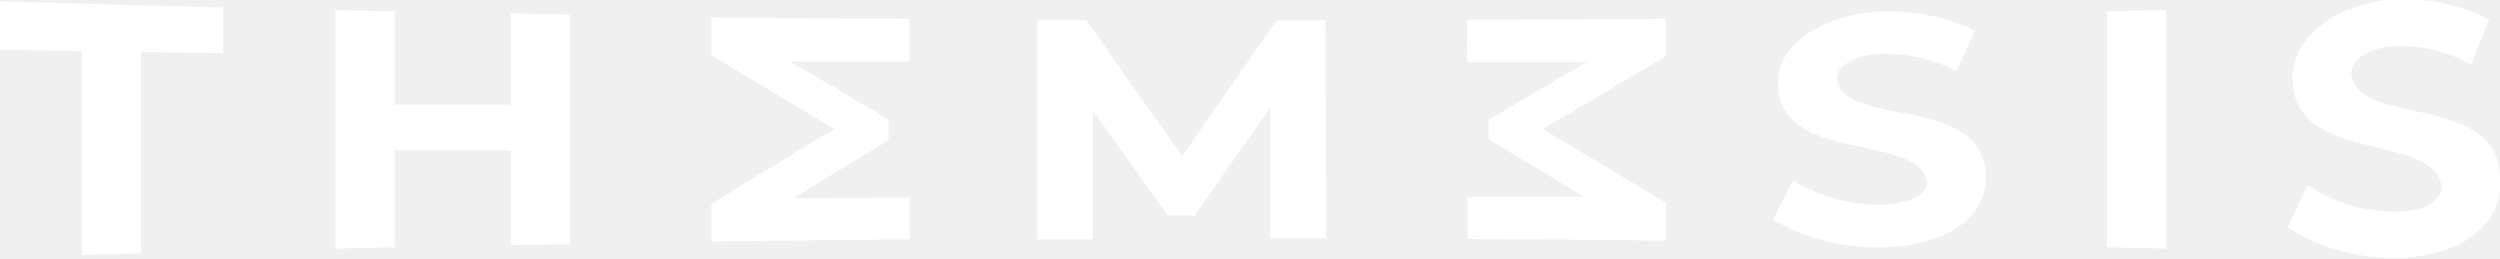
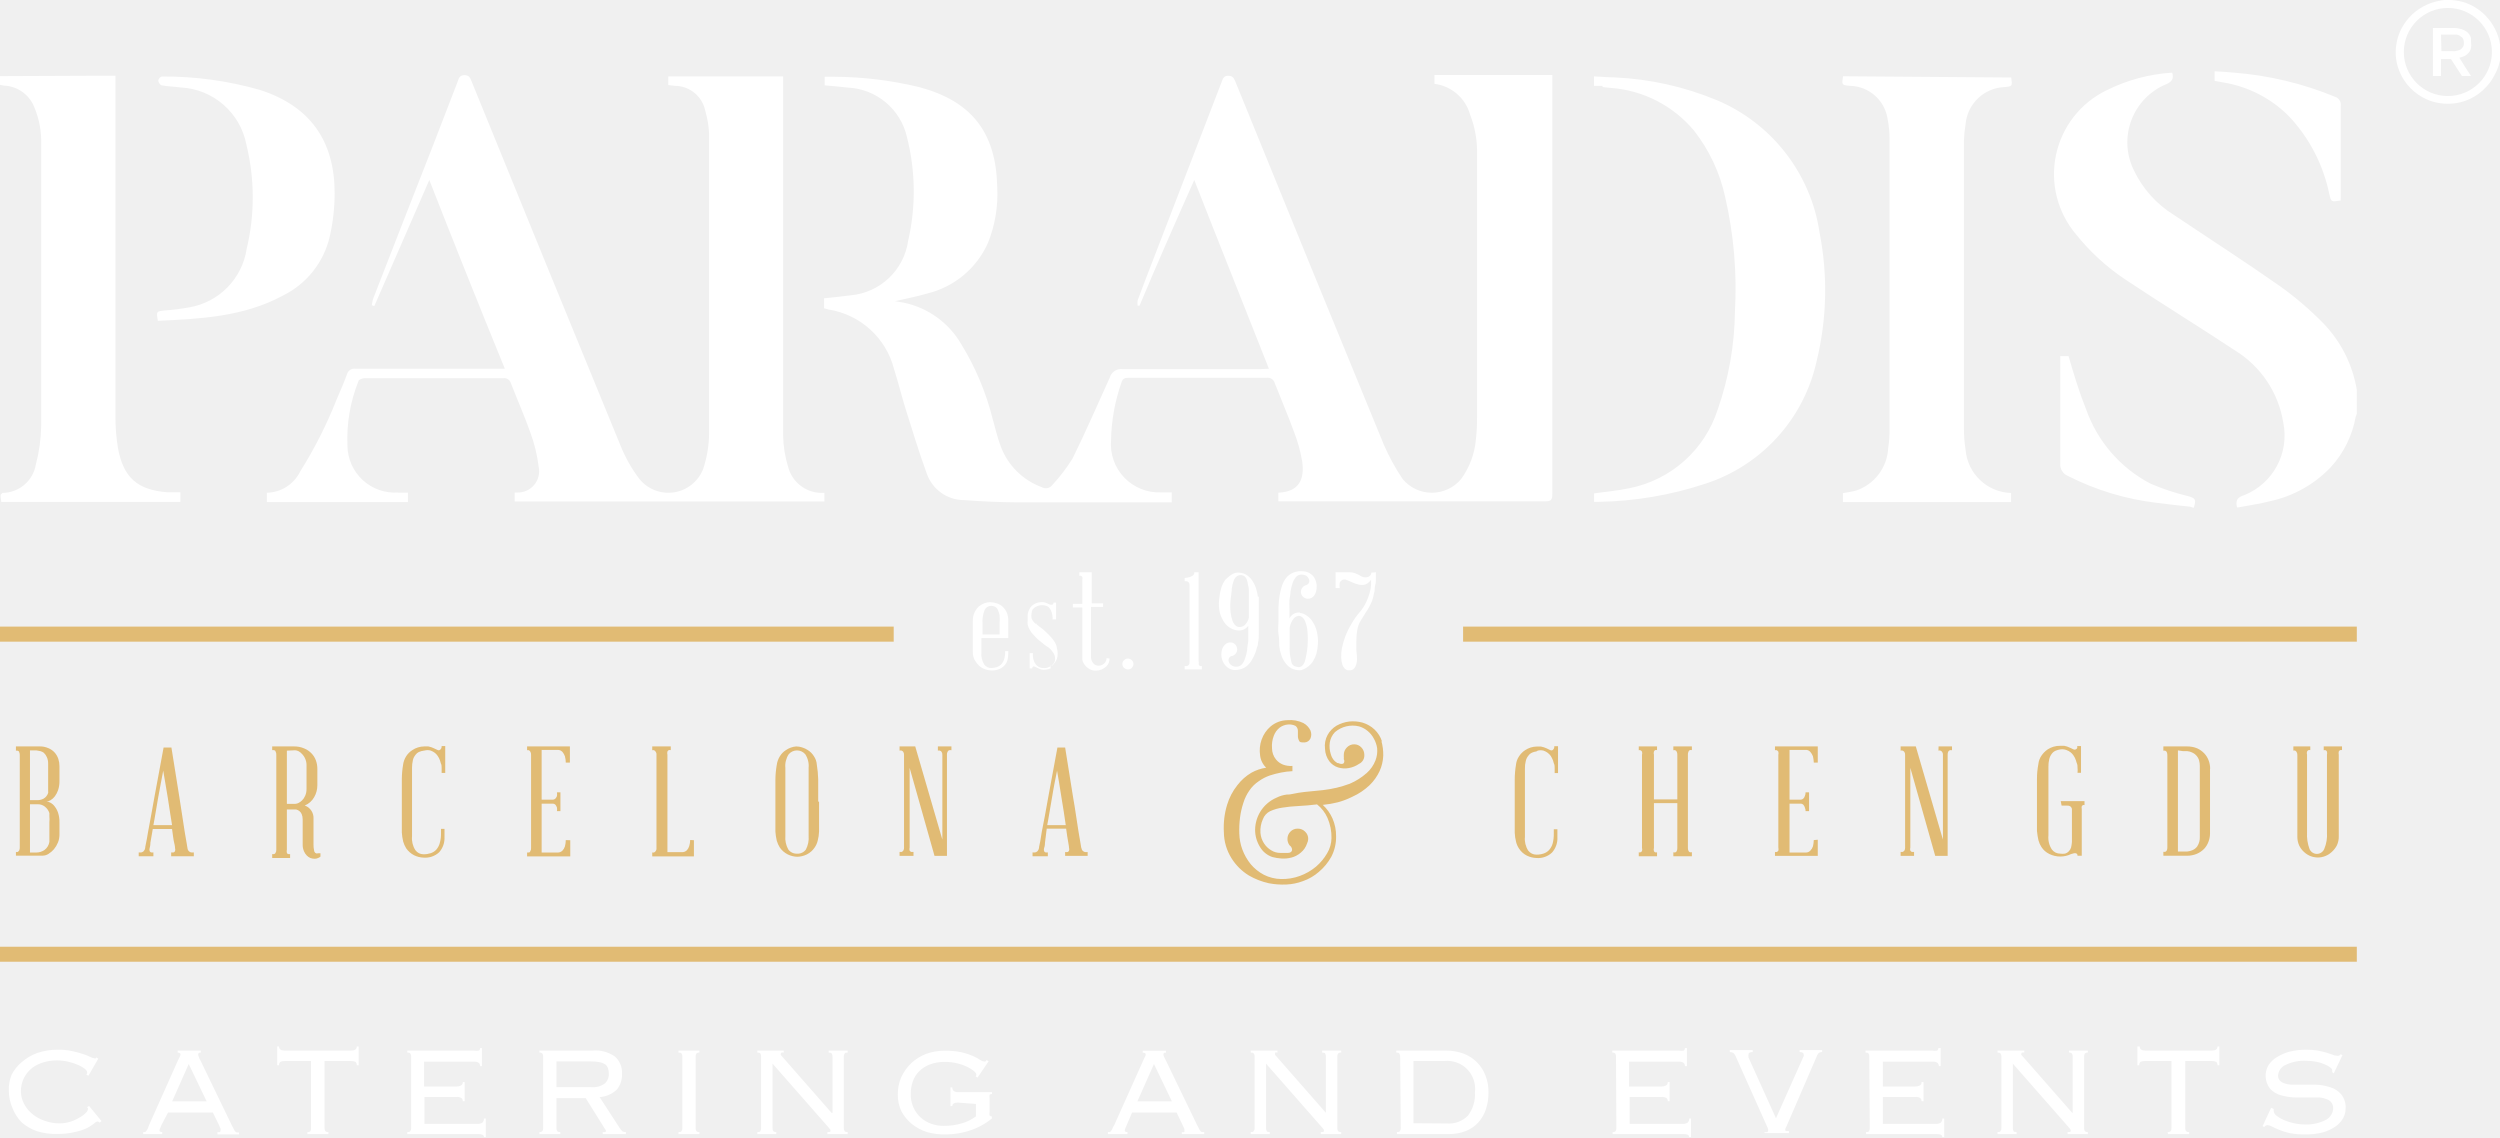
- <svg xmlns="http://www.w3.org/2000/svg" viewBox="0 0 187.98 19.44">
+ <svg xmlns="http://www.w3.org/2000/svg" viewBox="0 0 200.96 91.4">
  <defs>
-     <style>.cls-1{fill:#fff;}</style>
+     <style>.cls-1{fill:#fff;}.cls-2{fill:#e1bb74;}</style>
  </defs>
  <g id="Capa_2" data-name="Capa 2">
    <g id="Capa_1-2" data-name="Capa 1">
-       <path class="cls-1" d="M6.16,3.85,0,3.73V.1Q8.39.36,16.77.57V4l-6.16-.1V19.05l-4.45.12Z" />
-       <path class="cls-1" d="M42.87,1.11V18.35l-4.45.08V11.3l-8.75,0V18.6l-4.45.09V.77l4.45.09v7l8.75,0V1Z" />
-       <path class="cls-1" d="M95.52,17.93l0-9.84L89.82,16.2h-2L82.18,8.3V18L78,18q0-8.23,0-16.48l3.68,0q3.6,5.12,7.21,10.21L96,1.53h3.66l.06,16.4Z" />
-       <path class="cls-1" d="M68.4,4.63l-9,0C62.4,6.37,63.87,7.24,66.82,9v1.54c-2.87,1.73-4.31,2.6-7.18,4.37l8.76-.06V18q-7.46.06-14.91.16V15.32q4.62-2.84,9.26-5.62-4.64-2.76-9.26-5.54V1.31q7.45.08,14.91.12Z" />
-       <path class="cls-1" d="M110.31,1.49q7.45,0,14.91-.07V4.23Q120.6,7,116,9.7q4.64,2.76,9.26,5.55v2.84c-5-.06-9.94-.09-14.91-.12V14.8l8.76,0c-2.87-1.74-4.31-2.6-7.18-4.32V9c3-1.73,4.42-2.59,7.37-4.34h-9Z" />
-       <path class="cls-1" d="M133.31,16.51l1.51-2.93a12.52,12.52,0,0,0,6.35,1.82c2.64,0,3.89-1,3.72-1.81-.78-3.64-11.16-1.21-11.2-7.34,0-3.73,4.89-5.43,8.12-5.38a14.94,14.94,0,0,1,6.68,1.42c-.55,1.23-.83,1.84-1.38,3.06a11.61,11.61,0,0,0-5.33-1.3c-2.64,0-3.84,1.16-3.66,2,.8,3.6,11.23,1,11.19,7.3,0,4-4.74,5.3-8.16,5.25A15.39,15.39,0,0,1,133.31,16.51Z" />
-       <path class="cls-1" d="M158.42.86l4.45-.1V18.69l-4.45-.09Z" />
-       <path class="cls-1" d="M172,17.1l1.51-3.18a11.91,11.91,0,0,0,6.35,2c2.64.05,3.88-1,3.71-2-.73-4-11.17-1.57-11.19-8,0-3.86,4.6-6,8.11-5.95a13.6,13.6,0,0,1,6.68,1.5c-.55,1.36-.82,2-1.37,3.39a10.78,10.78,0,0,0-5.34-1.4c-2.64,0-3.83,1.27-3.65,2.2.76,4,11.27,1.17,11.19,8,0,4.18-4.42,5.82-8.17,5.72A14.59,14.59,0,0,1,172,17.1Z" />
+       <path class="cls-1" d="M179.82,40.79c-.13-.54,0-.82.61-1a5.16,5.16,0,0,0,3.11-5.81,8.37,8.37,0,0,0-3.88-5.81c-2.95-1.95-6-3.82-8.92-5.77a17.53,17.53,0,0,1-3.85-3.55,7.49,7.49,0,0,1,2.44-11.59,13.69,13.69,0,0,1,5.28-1.42c.14.45,0,.72-.46.92a5.06,5.06,0,0,0-2.63,6.91,8.54,8.54,0,0,0,3.23,3.61c2.83,1.9,5.7,3.74,8.49,5.7a26,26,0,0,1,3.51,3,10.06,10.06,0,0,1,2.7,5.36v1.89c0,.09-.07.18-.09.27a8.09,8.09,0,0,1-2,4.05,9.49,9.49,0,0,1-4.89,2.74c-.82.21-1.67.33-2.51.49ZM0,6.82a2.47,2.47,0,0,0,.29.06A2.74,2.74,0,0,1,2.77,8.65a7.1,7.1,0,0,1,.54,2.91c0,7.57,0,15.13,0,22.7a12.85,12.85,0,0,1-.43,3.08A2.73,2.73,0,0,1,.21,39.62s0,0-.11.09,0,.41,0,.64h14.4v-.78c-.38,0-.73,0-1.07,0-2.37-.19-3.5-1.17-3.94-3.51a15.23,15.23,0,0,1-.21-2.61q0-13.32,0-26.63V6.09H7L0,6.12Zm176.34,34c.22-.69.14-.77-.49-.95a18.1,18.1,0,0,1-3-1,10.79,10.79,0,0,1-5.15-5.94c-.56-1.39-1-2.84-1.42-4.3h-.67v.63c0,2.68,0,5.36,0,8a1,1,0,0,0,.62,1,21.26,21.26,0,0,0,7.22,2.17c.87.12,1.73.2,2.6.3Zm-75-11.15c-3.71,0-7.42,0-11.13,0a.94.94,0,0,0-1,.68c-1,2.19-1.94,4.38-3,6.52A14.67,14.67,0,0,1,84.58,39a.65.65,0,0,1-.84.16,5.57,5.57,0,0,1-3.29-3.26c-.28-.73-.45-1.52-.67-2.28a21.27,21.27,0,0,0-2.49-5.92,7,7,0,0,0-4.64-3.37l-.7-.12c.93-.22,1.76-.37,2.56-.61a7.2,7.2,0,0,0,4.91-4.08A10.58,10.58,0,0,0,80.16,15c-.1-4.37-2.07-6.88-6.28-8a29.81,29.81,0,0,0-6.78-.83c-.27,0-.54,0-.81,0v.69c.65.06,1.26.11,1.86.18a5.12,5.12,0,0,1,4.76,4A17.73,17.73,0,0,1,73,19.36a5.13,5.13,0,0,1-4.63,4.38c-.7.1-1.41.16-2.13.24v.8l.36.1a6.47,6.47,0,0,1,5.27,4.8c.32,1,.59,2.1.91,3.14.56,1.77,1.09,3.54,1.73,5.28a3.17,3.17,0,0,0,2.94,2.1c1.4.1,2.81.17,4.21.18,4,0,8,0,11.92,0h.61v-.8h-.88a3.87,3.87,0,0,1-4-4.18,14.81,14.81,0,0,1,.84-4.66c.1-.34.3-.37.59-.37,3.69,0,7.39,0,11.08,0a.58.58,0,0,1,.65.43c.51,1.31,1.07,2.6,1.55,3.92a12,12,0,0,1,.65,2.34c.22,1.48-.26,2.45-1.84,2.54,0,0,0,0-.07,0v.7l.47,0c7,0,14,0,21,0,.45,0,.55-.13.55-.56q0-16.59,0-33.18c0-.18,0-.35,0-.53h-9.47v.71a3.41,3.41,0,0,1,2.86,2.47,8.13,8.13,0,0,1,.56,3.2V33.57a14.22,14.22,0,0,1-.09,1.73,6.31,6.31,0,0,1-1.2,3.22,3.06,3.06,0,0,1-4.68,0,17.34,17.34,0,0,1-1.52-2.77q-6-14.58-11.94-29.2c-.12-.28-.23-.47-.59-.46s-.42.26-.51.5q-2.76,7.17-5.53,14.35c-.41,1.06-.82,2.12-1.22,3.2a1.22,1.22,0,0,0,0,.43h.15C93,21.24,94.46,17.92,96,14.47,98,19.58,100,24.56,102,29.64ZM32,39.59a3.81,3.81,0,0,1-4.07-3.74,12.48,12.48,0,0,1,.88-5.2c0-.13.32-.25.49-.25,3.72,0,7.45,0,11.17,0a.55.55,0,0,1,.59.39c.52,1.34,1.11,2.66,1.58,4a12.22,12.22,0,0,1,.66,2.73,1.71,1.71,0,0,1-1.73,2.07l-.2,0v.72h24.9v-.69l-.07,0-.2,0a2.79,2.79,0,0,1-2.65-2.1,9.15,9.15,0,0,1-.4-2.53c0-9.4,0-18.81,0-28.21V6.14H53.72v.43c0,.08,0,.16,0,.27l.54.06a2.5,2.5,0,0,1,2.43,2A7.8,7.8,0,0,1,57,10.76q0,12,0,24a9.34,9.34,0,0,1-.47,2.92,3,3,0,0,1-5.15.8,11.64,11.64,0,0,1-1.52-2.71q-6-14.6-11.94-29.2c-.11-.27-.18-.54-.6-.53s-.45.31-.55.57q-1,2.58-2,5.18Q32.36,17.92,30,24a2.47,2.47,0,0,0-.11.54l.2.06,4.42-10.13c2,5.11,4,10.1,6.07,15.17h-12a.61.61,0,0,0-.69.45c-.25.7-.56,1.38-.85,2.07a35.15,35.15,0,0,1-2.91,5.74,3.05,3.05,0,0,1-2.68,1.71v.75H32.79v-.76H32M148.15,6.13c-.11.71-.11.71.57.77a3.12,3.12,0,0,1,3,2.59,8.51,8.51,0,0,1,.17,1.82c0,7.7,0,15.4,0,23.09a9.78,9.78,0,0,1-.11,1.63,3.8,3.8,0,0,1-2.57,3.4c-.34.1-.7.14-1.07.21v.72h13.52v-.73A3.79,3.79,0,0,1,158,36.15a10.47,10.47,0,0,1-.13-1.68q0-11.59,0-23.19A9.91,9.91,0,0,1,158,10a3.27,3.27,0,0,1,3.12-3c.65-.06.65-.06.55-.77ZM128.83,7l.69.07a9.62,9.62,0,0,1,6.66,3.44,13.2,13.2,0,0,1,2.49,5.3,32.78,32.78,0,0,1,.79,9.26,24.63,24.63,0,0,1-1.38,7.84A9.37,9.37,0,0,1,131,39.24c-.93.2-1.89.28-2.86.42,0,.11,0,.24,0,.37s0,.19,0,.31l.36,0a28.79,28.79,0,0,0,8.53-1.44,13.38,13.38,0,0,0,9-9.88,24,24,0,0,0,.24-10.29A13.74,13.74,0,0,0,138,8.05a24.3,24.3,0,0,0-8.24-1.83c-.53,0-1.07-.06-1.63-.08V6.9l.68,0M22.72,23.77A7.06,7.06,0,0,0,26.51,19a15.67,15.67,0,0,0,.39-3.48c0-4.22-2-7-6-8.29A28,28,0,0,0,13,6.15a.44.44,0,0,0-.28.32c0,.14.16.37.27.39.5.09,1,.1,1.53.17a5.67,5.67,0,0,1,5.29,4.61A17.82,17.82,0,0,1,19.83,20a5.63,5.63,0,0,1-4.63,4.71,18.6,18.6,0,0,1-2,.25c-.63.07-.64.07-.51.83,3.45-.16,6.87-.33,10-2m165.47-8.12c0-2.4,0-4.79,0-7.19a.66.66,0,0,0-.46-.7,26.78,26.78,0,0,0-8.11-1.94c-.52-.05-1-.08-1.57-.11V6.5l.65.12A9.62,9.62,0,0,1,184,9.35a12.89,12.89,0,0,1,3.24,6.26c.15.63.15.63.91.51Z" />
+       <path class="cls-2" d="M4.78,62.8a2.16,2.16,0,0,1-.11.71,1.8,1.8,0,0,1-.26.5,1.21,1.21,0,0,1-.34.31.68.68,0,0,1-.32.11.62.62,0,0,1,.31.1,1,1,0,0,1,.34.3,1.64,1.64,0,0,1,.27.51,2.37,2.37,0,0,1,.11.75v1a1.68,1.68,0,0,1-.12.63,2.08,2.08,0,0,1-.32.54,1.84,1.84,0,0,1-.43.37.86.86,0,0,1-.46.15H2.28l-1,0v-.3a.19.19,0,0,0,.15,0,.38.38,0,0,0,.11-.11.52.52,0,0,0,.05-.25V60.71a.57.57,0,0,0-.05-.26c0-.05-.07-.09-.11-.1a.2.2,0,0,0-.15,0V60H3.15a1.66,1.66,0,0,1,.74.14,1.38,1.38,0,0,1,.51.36,1.44,1.44,0,0,1,.29.51,1.9,1.9,0,0,1,.09.58ZM2.41,60.32v4H3a1.06,1.06,0,0,0,.5-.12.8.8,0,0,0,.37-.46.27.27,0,0,0,0-.12.93.93,0,0,1,0-.13.13.13,0,0,1,0-.06c0-.09,0-.18,0-.28s0-.21,0-.34V61.38a1.19,1.19,0,0,0-.11-.53,1,1,0,0,0-.24-.34.84.84,0,0,0-.27-.13l-.32-.06Zm0,8.21h.52a1.18,1.18,0,0,0,.64-.2,1,1,0,0,0,.4-.66c0-.08,0-.15,0-.23s0-.16,0-.25V66.08a2.19,2.19,0,0,0,0-.46s0,0,0,0v0l0-.13,0-.13a1.07,1.07,0,0,0-.39-.54.88.88,0,0,0-.5-.17H2.41Zm12.66-.36a.39.39,0,0,0,.11.25.42.42,0,0,0,.17.1.88.88,0,0,0,.23,0v.31H13.76v-.31a.67.67,0,0,0,.2,0,.26.26,0,0,0,.11-.1.43.43,0,0,0,0-.25s0-.16-.07-.43-.1-.64-.17-1.1H12.28l-.19,1.1c0,.27-.06.42-.06.43a.41.41,0,0,0,0,.25.26.26,0,0,0,.11.1.6.6,0,0,0,.19,0v.31H11.15v-.31a.81.81,0,0,0,.22,0,.4.4,0,0,0,.18-.1.45.45,0,0,0,.12-.25s0-.13.06-.36.1-.54.17-.93l.24-1.29.27-1.5.74-4h.63c.24,1.51.45,2.85.64,4,.08.51.16,1,.23,1.49s.14.92.2,1.3.12.7.16.93.06.36.06.37m-2.74-1.85h1.5c-.05-.33-.11-.69-.17-1.08s-.12-.77-.18-1.17-.13-.76-.19-1.13-.12-.71-.17-1c-.06.32-.13.66-.19,1s-.14.74-.21,1.13-.14.78-.2,1.17-.13.75-.19,1.08m13.19,2.26.14,0a.31.31,0,0,1,.1,0v.27a.68.68,0,0,1-.19.11.6.6,0,0,1-.29.06,1,1,0,0,1-.33-.06.89.89,0,0,1-.29-.2,1.12,1.12,0,0,1-.23-.35,1.37,1.37,0,0,1-.1-.54v-2a1.12,1.12,0,0,0-.08-.44.62.62,0,0,0-.19-.25.82.82,0,0,0-.25-.12l-.25,0h-.5v3.23a.51.51,0,0,0,0,.25c0,.06.07.09.11.1a.19.19,0,0,0,.15,0v.32H21.88v-.32a.19.19,0,0,0,.15,0s.08,0,.12-.1a.4.4,0,0,0,.06-.25V60.67a.45.45,0,0,0-.06-.26c0-.06-.07-.1-.12-.11h-.15V60h1.77a2,2,0,0,1,.8.16,1.67,1.67,0,0,1,.59.4,1.56,1.56,0,0,1,.35.56,1.93,1.93,0,0,1,.12.67v1.34a1.89,1.89,0,0,1-.25.94,1.54,1.54,0,0,1-.76.68,1.06,1.06,0,0,1,.7,1.08v2a2.19,2.19,0,0,0,.05.55.25.25,0,0,0,.27.23m-2.46-8.27v4.28h.66a.77.77,0,0,0,.27-.07,1.12,1.12,0,0,0,.29-.21,1.14,1.14,0,0,0,.25-.37,1.31,1.31,0,0,0,.11-.55V61.52a1.28,1.28,0,0,0-.36-.91,1,1,0,0,0-.29-.23.77.77,0,0,0-.27-.07Zm11,0a1.56,1.56,0,0,0-.37.1.73.73,0,0,0-.29.24,1,1,0,0,0-.21.42,2.77,2.77,0,0,0-.07.64V63c0,.48,0,1,0,1.49s0,1,0,1.5v1.25a1.74,1.74,0,0,0,.27,1.1.8.8,0,0,0,.66.33,1.81,1.81,0,0,0,.58-.09,1.07,1.07,0,0,0,.44-.28,1.34,1.34,0,0,0,.28-.53,2.64,2.64,0,0,0,.1-.8v-.34h.28v.63a1.71,1.71,0,0,1-.43,1.25,1.65,1.65,0,0,1-1.24.43,1.82,1.82,0,0,1-.77-.19,1.72,1.72,0,0,1-.64-.56,2.21,2.21,0,0,1-.24-.54,4.33,4.33,0,0,1-.11-.74c0-.29,0-.64,0-1V64.44c0-.72,0-1.31,0-1.78a7.32,7.32,0,0,1,.1-1.18,1.73,1.73,0,0,1,.25-.69,1.63,1.63,0,0,1,.49-.49A1.75,1.75,0,0,1,34.1,60h.12l.11,0,0,0,.1,0a1.82,1.82,0,0,1,.45.15l.3.14a.17.17,0,0,0,.17,0,.33.33,0,0,0,.15-.32h.29v2.16H35.5l0-.41c0-.11,0-.24-.07-.38a1.9,1.9,0,0,0-.14-.4l-.11-.18a1,1,0,0,0-.22-.24,1.28,1.28,0,0,0-.35-.19.94.94,0,0,0-.48,0m11.71,7.21v1.3H42.37v-.32a.17.17,0,0,0,.14,0c.05,0,.08,0,.12-.1a.4.4,0,0,0,.06-.25V60.68a.43.43,0,0,0-.06-.26.25.25,0,0,0-.12-.11.17.17,0,0,0-.14,0V60h3.44v1.3h-.33a2,2,0,0,0-.07-.51,1.13,1.13,0,0,0-.2-.35.5.5,0,0,0-.39-.16H43.54v4h.86a.33.33,0,0,0,.25-.09.67.67,0,0,0,.12-.2.9.9,0,0,0,0-.3h.28V65.2h-.28a.84.84,0,0,0,0-.29.78.78,0,0,0-.12-.22.33.33,0,0,0-.25-.09h-.86v3.93h1.28a.53.53,0,0,0,.39-.15.9.9,0,0,0,.2-.34,2,2,0,0,0,.07-.51Zm9.94,0v1.3H52.43v-.32a.19.19,0,0,0,.15,0,.21.21,0,0,0,.12-.1.34.34,0,0,0,.07-.25V60.68a.37.37,0,0,0-.07-.26.3.3,0,0,0-.12-.11.19.19,0,0,0-.15,0V60h1.49v.3a.25.25,0,0,0-.17,0,.37.37,0,0,0-.1.11.54.54,0,0,0,0,.26v7.83h1.16a.52.52,0,0,0,.4-.15.78.78,0,0,0,.19-.33,1.8,1.8,0,0,0,.08-.5Zm10.06-3.09v1.39c0,.39,0,.74,0,1a3.52,3.52,0,0,1-.11.74,1.65,1.65,0,0,1-.24.54,1.62,1.62,0,0,1-.63.56,1.79,1.79,0,0,1-.77.19,1.82,1.82,0,0,1-.77-.19,1.72,1.72,0,0,1-.64-.56,2.21,2.21,0,0,1-.24-.54,4.33,4.33,0,0,1-.11-.74c0-.29,0-.64,0-1V64.44c0-.72,0-1.31,0-1.78a7.19,7.19,0,0,1,.11-1.18,1.73,1.73,0,0,1,.25-.69,1.5,1.5,0,0,1,.48-.49A1.75,1.75,0,0,1,64,60a1.72,1.72,0,0,1,.48.08,1.85,1.85,0,0,1,.45.21,1.53,1.53,0,0,1,.49.49,1.36,1.36,0,0,1,.24.69,8.49,8.49,0,0,1,.11,1.18c0,.47,0,1.06,0,1.78M65,67.19V65.94c0-.48,0-1,0-1.5s0-1,0-1.49V61.72a1.69,1.69,0,0,0-.27-1.09.87.87,0,0,0-1.33,0,1.69,1.69,0,0,0-.27,1.09v5.47a1.9,1.9,0,0,0,.24,1.1.83.83,0,0,0,.71.33.81.81,0,0,0,.7-.33,2,2,0,0,0,.22-1.1M75.39,60h1.09v.31a.3.3,0,0,0-.19,0,.21.21,0,0,0-.11.1.42.42,0,0,0-.06.25v8.14h-1l-2-7.08v6.41a.49.49,0,0,0,0,.25.35.35,0,0,0,.12.1h.19v.32H72.31v-.32h.18a.48.48,0,0,0,.12-.1.4.4,0,0,0,.06-.25V60.69a.42.42,0,0,0-.06-.25.33.33,0,0,0-.12-.1.28.28,0,0,0-.18,0V60h1.26l2.18,7.49V60.69a.42.42,0,0,0-.06-.25.26.26,0,0,0-.3-.1Zm11.54,8.14a.39.39,0,0,0,.1.25.4.4,0,0,0,.18.1.81.81,0,0,0,.22,0v.31H85.62v-.31a.67.67,0,0,0,.2,0,.26.26,0,0,0,.11-.1.37.37,0,0,0,0-.25s0-.16-.06-.43-.1-.64-.17-1.1H84.14L84,67.74c0,.27-.07.42-.07.43a.39.39,0,0,0,0,.25.21.21,0,0,0,.11.1.59.59,0,0,0,.19,0v.31H83v-.31a.81.81,0,0,0,.22,0,.4.4,0,0,0,.18-.1.53.53,0,0,0,.12-.25s0-.13.06-.36.09-.54.16-.93.15-.81.25-1.29.17-1,.27-1.5l.74-4h.62c.24,1.51.46,2.85.64,4,.09.51.17,1,.24,1.49s.14.92.2,1.3.12.7.16.93.06.36.06.37m-2.74-1.85h1.49c-.05-.33-.1-.69-.16-1.08s-.13-.77-.19-1.17-.12-.76-.18-1.13-.12-.71-.17-1c-.07.32-.13.66-.2,1s-.13.74-.2,1.13-.14.78-.2,1.17-.13.75-.19,1.08m26.86-6.77a4,4,0,0,1,.15,1.2,3.3,3.3,0,0,1-.29,1.22,3.86,3.86,0,0,1-.81,1.14,5,5,0,0,1-1.37.92,6.41,6.41,0,0,1-1.17.45,8.18,8.18,0,0,1-1.22.21,3.29,3.29,0,0,1,.78,1.09,3.45,3.45,0,0,1,.29,1.43,3.39,3.39,0,0,1-.39,1.66,4.28,4.28,0,0,1-1,1.21,3.83,3.83,0,0,1-1.28.74,4.25,4.25,0,0,1-1.32.27A5.9,5.9,0,0,1,102,71a5.56,5.56,0,0,1-1.62-.63A4.29,4.29,0,0,1,99,69a4,4,0,0,1-.62-2.1,6.3,6.3,0,0,1,.26-2.21,4.72,4.72,0,0,1,.83-1.58,3.89,3.89,0,0,1,1.13-1,3.51,3.51,0,0,1,1.18-.4,1.62,1.62,0,0,1-.49-1,2.64,2.64,0,0,1,.12-1.25,2.48,2.48,0,0,1,.73-1.07,2.15,2.15,0,0,1,1.36-.5,2.41,2.41,0,0,1,1.27.23,1.34,1.34,0,0,1,.57.6.83.83,0,0,1,0,.64.54.54,0,0,1-.49.32c-.23,0-.38,0-.43-.15a.75.75,0,0,1-.09-.37c0-.13,0-.28,0-.43a.49.49,0,0,0-.19-.38,1.15,1.15,0,0,0-.64-.11,1.32,1.32,0,0,0-.65.26,1.53,1.53,0,0,0-.46.65,2.27,2.27,0,0,0-.14,1,1.43,1.43,0,0,0,.32.9,1.39,1.39,0,0,0,.56.41,1.82,1.82,0,0,0,.76.11v.42a6.09,6.09,0,0,0-.91.11,7.83,7.83,0,0,0-.89.23,3.42,3.42,0,0,0-.91.47,2.71,2.71,0,0,0-.74.73,3.46,3.46,0,0,0-.49,1,6.16,6.16,0,0,0-.27,1.18,7.86,7.86,0,0,0-.06,1.29,4,4,0,0,0,.25,1.3,4.24,4.24,0,0,0,.67,1.17,3.52,3.52,0,0,0,1.06.85,3.2,3.2,0,0,0,1.38.34,4.1,4.1,0,0,0,1.51-.25,4.31,4.31,0,0,0,1.29-.74,4.18,4.18,0,0,0,.9-1.08,2.44,2.44,0,0,0,.35-1.22,3.87,3.87,0,0,0-.32-1.62,2.86,2.86,0,0,0-.84-1.09c-.51.06-1,.11-1.48.13s-.9.07-1.3.13a3.52,3.52,0,0,0-1,.29,1.17,1.17,0,0,0-.57.63,2.26,2.26,0,0,0-.2,1.11,1.79,1.79,0,0,0,.29.85,1.75,1.75,0,0,0,.59.56,1.35,1.35,0,0,0,.72.2h.62c.2,0,.3-.11.32-.21a.4.4,0,0,0-.08-.28l-.06-.07-.07-.06a.87.87,0,0,1-.16-.5.81.81,0,0,1,.24-.59.77.77,0,0,1,.58-.24.81.81,0,0,1,.6.24.78.78,0,0,1,.25.59.9.9,0,0,1-.09.35,1.57,1.57,0,0,1-.51.75,1.85,1.85,0,0,1-.73.39,2.52,2.52,0,0,1-.82.08,3.69,3.69,0,0,1-.74-.12,1.84,1.84,0,0,1-1-.83,2.61,2.61,0,0,1-.38-1.36,2.87,2.87,0,0,1,.41-1.44,2.83,2.83,0,0,1,1.29-1.13,2.56,2.56,0,0,1,.84-.26l0,0h.08l0,0c.24,0,.52-.09.85-.14s.64-.09.92-.11l1.09-.11A9.06,9.06,0,0,0,108.5,63a5,5,0,0,0,1.36-.86,2.61,2.61,0,0,0,.7-1,2.15,2.15,0,0,0,.14-1,2.21,2.21,0,0,0-.26-.76,2,2,0,0,0-.5-.62,1.93,1.93,0,0,0-.69-.37,2.19,2.19,0,0,0-1.94.46,1.55,1.55,0,0,0-.42.86,2.1,2.1,0,0,0,.08.9,1.24,1.24,0,0,0,.34.59l.09.06.1.08h0l.06,0,.07,0-.06,0,0,0q.33.14.45,0a.31.31,0,0,0,0-.31.15.15,0,0,0,0-.07.13.13,0,0,0,0-.08.88.88,0,0,1,0-.2.82.82,0,0,1,.25-.6.79.79,0,0,1,.58-.25.78.78,0,0,1,.58.25.85.85,0,0,1,.24.6.74.74,0,0,1-.42.72,2.11,2.11,0,0,1-.83.34,1.77,1.77,0,0,1-.86-.05,1.45,1.45,0,0,1-.7-.49,1.78,1.78,0,0,1-.35-1,1.87,1.87,0,0,1,.21-1.13,2,2,0,0,1,.72-.74,2.8,2.8,0,0,1,1-.33,2.92,2.92,0,0,1,1.1.09,2.46,2.46,0,0,1,.94.54,2.28,2.28,0,0,1,.62,1m12.41.77a1.36,1.36,0,0,0-.36.1.73.73,0,0,0-.29.24,1,1,0,0,0-.21.42,2.31,2.31,0,0,0-.07.64c0,.34,0,.75,0,1.23s0,1,0,1.49,0,1,0,1.5,0,.9,0,1.25a1.74,1.74,0,0,0,.26,1.1.82.82,0,0,0,.66.33,1.76,1.76,0,0,0,.58-.09,1.07,1.07,0,0,0,.44-.28,1.35,1.35,0,0,0,.29-.53,3,3,0,0,0,.09-.8v-.34h.29v.63a1.72,1.72,0,0,1-.44,1.25,1.63,1.63,0,0,1-1.24.43,1.86,1.86,0,0,1-.77-.19,1.62,1.62,0,0,1-.63-.56,1.65,1.65,0,0,1-.24-.54,3.52,3.52,0,0,1-.11-.74c0-.29,0-.64,0-1V64.44c0-.72,0-1.31,0-1.78a7.32,7.32,0,0,1,.1-1.18,1.47,1.47,0,0,1,.25-.69,1.63,1.63,0,0,1,.49-.49,1.72,1.72,0,0,1,.93-.29h.12l.12,0,0,0,.1,0a1.91,1.91,0,0,1,.46.15l.29.14a.19.19,0,0,0,.18,0,.34.34,0,0,0,.14-.32h.3v2.16h-.27c0-.13,0-.27,0-.41s0-.24-.07-.38a1.47,1.47,0,0,0-.14-.4l-.1-.18a1.19,1.19,0,0,0-.58-.43.94.94,0,0,0-.48,0M136,68.51v.32h-1.49v-.32a.22.22,0,0,0,.16,0s.07,0,.11-.1a.49.49,0,0,0,.05-.25v-3.6h-1.88v3.6a.41.41,0,0,0,0,.25.18.18,0,0,0,.09.1.22.22,0,0,0,.16,0v.32h-1.47v-.32a.17.17,0,0,0,.14,0,.21.21,0,0,0,.12-.1.41.41,0,0,0,0-.25V60.68a.44.44,0,0,0,0-.26.3.3,0,0,0-.12-.11.17.17,0,0,0-.14,0V60h1.47v.3a.22.22,0,0,0-.16,0,.26.26,0,0,0-.09.11.44.44,0,0,0,0,.26v3.59h1.88V60.68a.54.54,0,0,0-.05-.26.29.29,0,0,0-.11-.11.22.22,0,0,0-.16,0V60H136v.3a.25.25,0,0,0-.17,0,.27.27,0,0,0-.1.11.54.54,0,0,0-.05.26v7.48a.49.49,0,0,0,.05.25.19.19,0,0,0,.1.1.25.25,0,0,0,.17,0m10.12-1v1.3h-3.44v-.32a.19.19,0,0,0,.15,0,.21.21,0,0,0,.12-.1.49.49,0,0,0,0-.25V60.68a.54.54,0,0,0,0-.26.3.3,0,0,0-.12-.11.19.19,0,0,0-.15,0V60h3.44v1.3h-.32a2.51,2.51,0,0,0-.07-.51,1.16,1.16,0,0,0-.21-.35.46.46,0,0,0-.38-.16h-1.29v4h.86a.33.33,0,0,0,.25-.09.41.41,0,0,0,.12-.2.7.7,0,0,0,.06-.3h.28V65.2h-.28a.65.65,0,0,0-.06-.29.48.48,0,0,0-.12-.22.33.33,0,0,0-.25-.09h-.86v3.93h1.29a.49.49,0,0,0,.38-.15.92.92,0,0,0,.21-.34,2.51,2.51,0,0,0,.07-.51Zm9.71-7.5h1.08v.31a.28.28,0,0,0-.18,0,.27.27,0,0,0-.12.1.52.52,0,0,0-.05.25v8.14h-1l-2-7.08v6.41a.41.41,0,0,0,0,.25.35.35,0,0,0,.12.1h.18v.32h-1.08v-.32h.17a.5.5,0,0,0,.13-.1.4.4,0,0,0,.06-.25V60.69a.42.42,0,0,0-.06-.25.35.35,0,0,0-.13-.1.25.25,0,0,0-.17,0V60H154l2.18,7.49V60.69a.36.36,0,0,0-.07-.25.22.22,0,0,0-.12-.1.25.25,0,0,0-.17,0Zm9.82,4.4h1.91v.32a.15.15,0,0,0-.13,0,.26.26,0,0,0-.09.09.59.59,0,0,0,0,.23v3.75H167c0-.22-.17-.26-.51-.14a2,2,0,0,1-1.75,0,1.57,1.57,0,0,1-.64-.56,1.89,1.89,0,0,1-.24-.54,5.63,5.63,0,0,1-.12-.75c0-.29,0-.63,0-1V64.43c0-.73,0-1.33,0-1.81a6.26,6.26,0,0,1,.11-1.19,1.48,1.48,0,0,1,.26-.7,1.9,1.9,0,0,1,.49-.49,1.79,1.79,0,0,1,1-.29h.12l.11,0,0,0h.1a1.68,1.68,0,0,1,.45.15l.3.14a.19.19,0,0,0,.18,0,.27.27,0,0,0,.11-.1.29.29,0,0,0,0-.17h.31v2.15h-.28a1.9,1.9,0,0,0,0-.41c0-.12,0-.25-.07-.39a2.1,2.1,0,0,0-.15-.42,1.08,1.08,0,0,0-.11-.18,1,1,0,0,0-.22-.24,1.06,1.06,0,0,0-.35-.19.94.94,0,0,0-.48-.05,1.56,1.56,0,0,0-.37.1.73.73,0,0,0-.31.24,1.15,1.15,0,0,0-.21.43,2.39,2.39,0,0,0-.07.65v5.51a1.73,1.73,0,0,0,.28,1.12.84.84,0,0,0,.67.33,1.5,1.5,0,0,0,.37,0,.67.67,0,0,0,.32-.19.69.69,0,0,0,.18-.3,2.66,2.66,0,0,0,.07-.45c0-.18,0-.38,0-.62V65.12a.32.32,0,0,0-.13-.3.34.34,0,0,0-.22-.06h-.48Zm12-2.6V67a1.82,1.82,0,0,1-.12.65,1.64,1.64,0,0,1-.35.58,1.87,1.87,0,0,1-.58.4,2.1,2.1,0,0,1-.82.16H173.9v-.32a.43.43,0,0,0,.16,0,.26.26,0,0,0,.11-.1.49.49,0,0,0,.05-.25V60.71a.57.57,0,0,0-.05-.26.21.21,0,0,0-.11-.1.22.22,0,0,0-.16,0V60h1.89a2.1,2.1,0,0,1,.82.15,1.9,1.9,0,0,1,.58.41,1.69,1.69,0,0,1,.35.57,1.88,1.88,0,0,1,.12.66m-2.59-1.47v8.13h.74a1.44,1.44,0,0,0,.43-.11.93.93,0,0,0,.38-.3,1.29,1.29,0,0,0,.21-.78V61.56a1.61,1.61,0,0,0-.06-.44,1,1,0,0,0-.58-.64,1,1,0,0,0-.37-.1l-.34,0ZM185.71,60v.3a.19.19,0,0,0-.15,0,.23.23,0,0,0-.11.11.44.44,0,0,0,0,.26v1.53c0,.43,0,.91,0,1.43v3.28a3.25,3.25,0,0,0,.2,1.34.65.65,0,0,0,.6.39h0a.65.65,0,0,0,.58-.39,2.89,2.89,0,0,0,.22-1.34V60.68a.54.54,0,0,0,0-.26.18.18,0,0,0-.1-.11.22.22,0,0,0-.16,0V60h1.47v.3a.19.19,0,0,0-.15,0,.23.23,0,0,0-.11.11.56.56,0,0,0,0,.26v6.57a1.64,1.64,0,0,1-.15.71,1.79,1.79,0,0,1-.41.53,1.65,1.65,0,0,1-1.12.45,1.8,1.8,0,0,1-.59-.11,1.77,1.77,0,0,1-.53-.34,1.74,1.74,0,0,1-.39-.53,1.71,1.71,0,0,1-.14-.7V63.9c0-.4,0-.8,0-1.19v-2a.43.43,0,0,0-.06-.26.23.23,0,0,0-.11-.11.19.19,0,0,0-.15,0V60ZM71.84,51.58H0V50.37H71.84ZM189.45,77.31H0V76.1H189.45Zm0-25.73H117.61V50.37h71.84Z" />
+       <path class="cls-1" d="M79.62,48.41a1.61,1.61,0,0,1,.51.09,1.31,1.31,0,0,1,.47.27,1.52,1.52,0,0,1,.33.47,1.67,1.67,0,0,1,.12.67v1.38H78.89v1.13a1.57,1.57,0,0,0,.23,1,.7.7,0,0,0,.58.28,1.85,1.85,0,0,0,.41-.07.87.87,0,0,0,.35-.2,1.15,1.15,0,0,0,.25-.41,2.11,2.11,0,0,0,.09-.68h.25v.15A2.6,2.6,0,0,1,81,53a1.05,1.05,0,0,1-.23.46,1.1,1.1,0,0,1-.42.31,1.62,1.62,0,0,1-.62.13,1.71,1.71,0,0,1-.54-.1,1.44,1.44,0,0,1-.49-.29,1.89,1.89,0,0,1-.36-.47,1.3,1.3,0,0,1-.14-.6v-.26c0-.12,0-.26,0-.42v-.51c0-.19,0-.37,0-.54v-.8a1.45,1.45,0,0,1,.14-.68,1.52,1.52,0,0,1,.33-.47,1.64,1.64,0,0,1,.46-.27,1.54,1.54,0,0,1,.52-.09m.7,2.6v-.86a4.35,4.35,0,0,0,0-.69,1.82,1.82,0,0,0-.15-.45.49.49,0,0,0-.22-.23.69.69,0,0,0-.29-.07.58.58,0,0,0-.53.31,2.43,2.43,0,0,0-.18,1.13V51Z" />
+       <path class="cls-1" d="M84.46,53.74s0,0,0,0a0,0,0,0,0,0,0h0l0,0-.05,0a1.25,1.25,0,0,1-.53.1.81.81,0,0,1-.34-.08l-.29-.14a.42.42,0,0,0-.2-.05s-.08.06-.08.16h-.2V52.5h.26a1.4,1.4,0,0,0,.07.6,1,1,0,0,0,.26.41.77.77,0,0,0,.57.19.8.8,0,0,0,.41-.09.82.82,0,0,0,.39-.33.66.66,0,0,0,.08-.41.81.81,0,0,0-.16-.42,1.7,1.7,0,0,0-.33-.38L84,51.86l-.28-.23a3.72,3.72,0,0,1-.6-.55,1.93,1.93,0,0,1-.35-.46,1.45,1.45,0,0,1-.16-.4,1.7,1.7,0,0,1,0-.41,1.94,1.94,0,0,1,0-.24,1.06,1.06,0,0,1,0-.19,1.37,1.37,0,0,1,.11-.36,1,1,0,0,1,.21-.31,1.15,1.15,0,0,1,.35-.22,1.28,1.28,0,0,1,.5-.09.78.78,0,0,1,.33.07l.29.13a.39.39,0,0,0,.21,0s.08-.06.08-.16h.2v1.35h-.28a1.56,1.56,0,0,0-.08-.59,1,1,0,0,0-.26-.42,1,1,0,0,0-1,0A.65.65,0,0,0,83,49a.89.89,0,0,0-.08.32,1,1,0,0,0,0,.38.93.93,0,0,0,.26.38l.06.06.09,0s0,0,0,.05,0,0,0,0l.25.2.25.19c.21.18.37.34.51.48a3.82,3.82,0,0,1,.34.4,1.57,1.57,0,0,1,.2.34,1,1,0,0,1,.08.32,1.45,1.45,0,0,1,0,.84,1.49,1.49,0,0,1-.38.54h0s0,0,0,0l0,0-.07,0a.09.09,0,0,1-.07,0h0a0,0,0,0,0,0,0h0" />
+       <path class="cls-1" d="M89.19,52.93a.84.84,0,0,1-.24.62,1.42,1.42,0,0,1-.38.26,1.24,1.24,0,0,1-.47.1,1,1,0,0,1-.65-.21,1.24,1.24,0,0,1-.42-.54A1.21,1.21,0,0,1,87,53a1.48,1.48,0,0,1,0-.22s0,0,0-.1v-.17c0-.06,0-.12,0-.18v-3.5h-.76v-.29H87V46.61a.44.44,0,0,0,0-.23.26.26,0,0,0-.1-.09.17.17,0,0,0-.14,0V46h1v2.5h.91v.29H87.7v.61c0,.22,0,.47,0,.76v2.38a2.21,2.21,0,0,0,0,.32.81.81,0,0,0,.24.52.57.57,0,0,0,.38.13.63.63,0,0,0,.43-.17.58.58,0,0,0,.2-.43Z" />
+       <path class="cls-1" d="M90.7,52.94a.45.45,0,0,1,.31.16.42.42,0,0,1,.1.32.51.51,0,0,1-.17.3.42.42,0,0,1-.33.09.5.5,0,0,1-.29-.16.41.41,0,0,1-.1-.32.42.42,0,0,1,.17-.29.4.4,0,0,1,.31-.1" />
+       <path class="cls-1" d="M96.37,53.22a.47.47,0,0,0,0,.23.22.22,0,0,0,.09.08.19.19,0,0,0,.15,0v.28H95.23v-.28a.34.34,0,0,0,.2,0,.31.31,0,0,0,.13-.08.37.37,0,0,0,.06-.23V47.05a.33.33,0,0,0-.06-.23.51.51,0,0,0-.13-.09.34.34,0,0,0-.2,0v-.27a1.59,1.59,0,0,0,.39-.07,1.13,1.13,0,0,0,.27-.13A.27.27,0,0,0,96,46h.35v7.18Z" />
+       <path class="cls-1" d="M101.19,47.92c0,.25,0,.53,0,.85s0,.66,0,1,0,.7,0,1,0,.66-.07.93c0,.08,0,.19-.08.34a2.6,2.6,0,0,1-.14.46,3.23,3.23,0,0,1-.24.5,1.75,1.75,0,0,1-.35.46,1.34,1.34,0,0,1-.48.3,1.66,1.66,0,0,1-.61.1,1,1,0,0,1-.56-.22,1.24,1.24,0,0,1-.34-.42,1.34,1.34,0,0,1-.14-.52,1.4,1.4,0,0,1,.06-.51.88.88,0,0,1,.25-.39.59.59,0,0,1,.41-.16.53.53,0,0,1,.39.16.61.61,0,0,1,.16.4.5.5,0,0,1-.12.34.54.54,0,0,1-.28.19H99a.37.37,0,0,0-.22.2.39.39,0,0,0,0,.28.5.5,0,0,0,.2.26.65.65,0,0,0,.41.12.58.58,0,0,0,.44-.19,1.31,1.31,0,0,0,.26-.5,2.94,2.94,0,0,0,.16-.65c0-.24.07-.48.09-.71,0-.07,0-.15,0-.25s0-.22,0-.34,0-.24,0-.36V50.3a.91.91,0,0,1-.82.38,1.38,1.38,0,0,1-.57-.17,1.51,1.51,0,0,1-.52-.46,2.57,2.57,0,0,1-.37-.78A3.07,3.07,0,0,1,98,48.19a4.68,4.68,0,0,1,.17-.93,2.19,2.19,0,0,1,.32-.65l0,0h0s0,0,0,0v0c.11-.11.23-.21.35-.31a1.66,1.66,0,0,1,.3-.19.76.76,0,0,1,.33-.08,1.27,1.27,0,0,1,.68.15,1.54,1.54,0,0,1,.49.46,2.4,2.4,0,0,1,.32.64,3.38,3.38,0,0,1,.16.73M99.58,50.4a.62.62,0,0,0,.46-.14,1.2,1.2,0,0,0,.35-.61c0-.21,0-.42,0-.64s0-.41,0-.6,0-.36,0-.51,0-.27,0-.36,0-.35-.07-.51a2.2,2.2,0,0,0-.09-.42.68.68,0,0,0-.18-.28.55.55,0,0,0-.34-.1.49.49,0,0,0-.31.11.75.75,0,0,0-.23.34,2.85,2.85,0,0,0-.15.61c0,.26-.07.57-.1.93a4.56,4.56,0,0,0,0,1,2.78,2.78,0,0,0,.15.67.93.93,0,0,0,.26.4.52.52,0,0,0,.33.12" />
+       <path class="cls-1" d="M104.49,49.27a1.09,1.09,0,0,1,.53.2,1.56,1.56,0,0,1,.49.5,2.39,2.39,0,0,1,.34.79,3.39,3.39,0,0,1,.09,1,4.13,4.13,0,0,1-.12.78,2.21,2.21,0,0,1-.26.58.94.94,0,0,1-.12.18,1.73,1.73,0,0,1-.52.43,1,1,0,0,1-.21.1.59.59,0,0,1-.22.05,1.53,1.53,0,0,1-.69-.16,1.5,1.5,0,0,1-.49-.45,2.08,2.08,0,0,1-.32-.63,3.08,3.08,0,0,1-.16-.73c0-.26,0-.56-.06-.92s0-.72,0-1.09,0-.76,0-1.12a9.17,9.17,0,0,1,.09-.93,6.49,6.49,0,0,1,.19-.76,2,2,0,0,1,.34-.64,1.41,1.41,0,0,1,.56-.42,1.65,1.65,0,0,1,.86-.1,1.06,1.06,0,0,1,.56.21,1,1,0,0,1,.34.41,1.38,1.38,0,0,1,.13.53,1.43,1.43,0,0,1-.06.51.86.86,0,0,1-.24.39.61.61,0,0,1-.41.15.57.57,0,0,1-.39-.16.54.54,0,0,1-.17-.39.52.52,0,0,1,.12-.34.5.5,0,0,1,.29-.2h0a.37.37,0,0,0,.24-.2.34.34,0,0,0,0-.28.56.56,0,0,0-.19-.26.72.72,0,0,0-.42-.11.54.54,0,0,0-.43.19,1.49,1.49,0,0,0-.28.5,4,4,0,0,0-.16.66c0,.24-.07.47-.09.7s0,.39,0,.64,0,.53,0,.83a.85.85,0,0,1,.85-.47m0,.26a.61.61,0,0,0-.49.2,1.5,1.5,0,0,0-.34.77c0,.18,0,.36,0,.54s0,.35,0,.51,0,.31,0,.45a1.82,1.82,0,0,0,0,.31c0,.39.09.7.13.9a.46.46,0,0,0,.28.38l.28.07c.23,0,.4-.13.52-.43a6.75,6.75,0,0,0,.22-2.43,2.54,2.54,0,0,0-.14-.69,1,1,0,0,0-.24-.43.53.53,0,0,0-.31-.15" />
+       <path class="cls-1" d="M110.6,46c0,.15,0,.32,0,.51s0,.34-.06.54,0,.41-.09.62a3.89,3.89,0,0,1-.15.61,4.37,4.37,0,0,1-.23.49,4.64,4.64,0,0,1-.3.49c-.12.18-.24.38-.38.61a2.08,2.08,0,0,0-.29.79,5,5,0,0,0-.07.85c0,.28,0,.54,0,.79a5.36,5.36,0,0,1,.05.59,1.36,1.36,0,0,1-.14.71.46.46,0,0,1-.39.28l-.23,0a.71.71,0,0,1-.23-.14.85.85,0,0,1-.18-.3,2.26,2.26,0,0,1-.1-.55,3.73,3.73,0,0,1,.06-.79,6.46,6.46,0,0,1,.27-.94,6.22,6.22,0,0,1,.49-1,5.54,5.54,0,0,1,.71-1,3.72,3.72,0,0,0,.49-.78,4.4,4.4,0,0,0,.27-.73,2.55,2.55,0,0,0,.11-.61c0-.18,0-.33,0-.44a1,1,0,0,1-.47.39,1.15,1.15,0,0,1-.52,0,2.55,2.55,0,0,1-.53-.18,3.36,3.36,0,0,0-.43-.18.39.39,0,0,0-.38,0,.45.45,0,0,0-.19.22,1.61,1.61,0,0,0,0,.42h-.33V46h1.1a1.33,1.33,0,0,1,.42.06l.31.13.26.15a.66.66,0,0,0,.3.07.53.53,0,0,0,.28-.06.5.5,0,0,0,.15-.13.7.7,0,0,0,.06-.19Z" />
+       <path class="cls-1" d="M8,90.24a.23.23,0,0,0-.19-.09.57.57,0,0,0-.26.17,3.42,3.42,0,0,1-.56.36A4.3,4.3,0,0,1,6,91a5.41,5.41,0,0,1-1.37.15A5,5,0,0,1,3,90.94a3.71,3.71,0,0,1-1.27-.73A3.46,3.46,0,0,1,1,89.07a3.51,3.51,0,0,1-.29-1.43A3,3,0,0,1,.93,86.4a3.27,3.27,0,0,1,.79-1A4,4,0,0,1,3,84.64a5,5,0,0,1,1.65-.26,5,5,0,0,1,1.14.11,8,8,0,0,1,.86.23,4.31,4.31,0,0,1,.61.24,1,1,0,0,0,.32.11.18.18,0,0,0,.13,0L7.74,85l.16.1-.79,1.37-.17-.08A.24.24,0,0,0,7,86.17c0-.06-.06-.15-.19-.26a2.39,2.39,0,0,0-.52-.3,4.19,4.19,0,0,0-.78-.26,4.06,4.06,0,0,0-1-.11,3.72,3.72,0,0,0-1,.15,2.92,2.92,0,0,0-.92.45,2.49,2.49,0,0,0-.65.78,2.4,2.4,0,0,0-.26,1.14,2.11,2.11,0,0,0,.27,1,2.58,2.58,0,0,0,.69.82,3.14,3.14,0,0,0,1,.53,3.41,3.41,0,0,0,1.14.19,2.82,2.82,0,0,0,.87-.13,3.28,3.28,0,0,0,.73-.33,2,2,0,0,0,.51-.38.52.52,0,0,0,.19-.33A.26.26,0,0,0,7,89l.16-.1,1,1.22Z" />
+       <path class="cls-1" d="M13,90.39l-.11.26a.63.63,0,0,0-.07.21c0,.1.08.14.22.14v.16H11.51V91h.14a.15.15,0,0,0,.1-.08.7.7,0,0,0,.12-.18L12,90.4l2.3-5.15c.07-.14.12-.25.16-.32a.51.51,0,0,0,.05-.17c0-.1-.08-.15-.23-.15v-.16h1.86v.16q-.21,0-.21.15A.53.53,0,0,0,16,85c0,.08.1.19.16.34l2.45,5.07.18.35a.62.62,0,0,0,.12.19.21.21,0,0,0,.12.08h.18v.16H17.48V91a.31.31,0,0,0,.2,0,.18.18,0,0,0,.05-.14.35.35,0,0,0,0-.13s-.06-.15-.13-.3l-.49-1h-3.6Zm3.61-1.86-1.44-3-1.33,3Z" />
+       <path class="cls-1" d="M24.71,91a.3.3,0,0,0,.25-.08A.38.38,0,0,0,25,90.7V85.29H22.88a.74.74,0,0,0-.35.07.34.34,0,0,0-.1.27h-.15V84.12h.15q0,.33.45.33h5.35q.45,0,.45-.33h.15v1.51h-.15a.34.34,0,0,0-.1-.27.74.74,0,0,0-.35-.07H26.09V90.7a.38.38,0,0,0,.06.22.3.3,0,0,0,.25.08v.16H24.71Z" />
+       <path class="cls-1" d="M33.05,84.91a.31.31,0,0,0-.07-.22c0-.06-.12-.08-.24-.08v-.16h5.34a1.14,1.14,0,0,0,.42,0,.23.23,0,0,0,.09-.2h.15v1.45h-.15a.33.33,0,0,0-.1-.26.62.62,0,0,0-.4-.1h-4v2h2.59a.81.81,0,0,0,.37-.08.28.28,0,0,0,.15-.28h.15v1.54h-.15a.29.29,0,0,0-.12-.26.61.61,0,0,0-.38-.08H34.12v2.16h4.25a.72.72,0,0,0,.4-.09.43.43,0,0,0,.13-.34h.15V91.4H38.9c0-.17-.15-.24-.45-.24H32.74V91c.12,0,.2,0,.24-.08a.32.32,0,0,0,.07-.22Z" />
+       <path class="cls-1" d="M44.73,90.7a.31.31,0,0,0,.07.22c0,.06.12.08.24.08v.16H43.36V91a.28.28,0,0,0,.24-.08.36.36,0,0,0,.06-.22V84.91a.36.36,0,0,0-.06-.22.28.28,0,0,0-.24-.08v-.16h4.26a2.71,2.71,0,0,1,1.81.48A1.72,1.72,0,0,1,50,86.31a1.86,1.86,0,0,1-.42,1.28,2.22,2.22,0,0,1-1.38.6l1.61,2.48a1.57,1.57,0,0,0,.22.27.51.51,0,0,0,.28.06v.16H48.45V91a.48.48,0,0,0,.21,0,.11.11,0,0,0,.05-.09.17.17,0,0,0-.07-.14l-1.56-2.5H44.73Zm2.79-3.31a1.59,1.59,0,0,0,1.1-.3,1,1,0,0,0,.32-.8,1.33,1.33,0,0,0-.07-.43.68.68,0,0,0-.23-.31,1.28,1.28,0,0,0-.45-.17,3.62,3.62,0,0,0-.73-.06H44.73v2.07Z" />
+       <path class="cls-1" d="M54.54,91c.12,0,.2,0,.24-.08a.32.32,0,0,0,.07-.22V84.91a.31.31,0,0,0-.07-.22c0-.06-.12-.08-.24-.08v-.16h1.68v.16a.29.29,0,0,0-.24.08.36.36,0,0,0-.06.22V90.7a.38.38,0,0,0,.06.22.29.29,0,0,0,.24.08v.16H54.54Z" />
+       <path class="cls-1" d="M66.92,89.47V84.91a.36.36,0,0,0-.07-.22c0-.06-.12-.08-.24-.08v-.16h1.53v.16c-.12,0-.2,0-.24.08a.31.31,0,0,0-.07.22V90.7a.32.32,0,0,0,.07.22c0,.06.12.08.24.08v.16H66.51V91c.17,0,.25,0,.25-.1a.16.16,0,0,0-.05-.14l-.08-.1L62.1,85.5v5.2a.38.38,0,0,0,.06.22.29.29,0,0,0,.24.08v.16H60.88V91c.12,0,.2,0,.24-.08a.38.38,0,0,0,.06-.22V84.91a.36.36,0,0,0-.06-.22c0-.06-.12-.08-.24-.08v-.16H63v.16a.41.41,0,0,0-.19,0,.13.13,0,0,0-.05.11.16.16,0,0,0,0,.08.27.27,0,0,0,.07.08l4,4.56Z" />
+       <path class="cls-1" d="M77,88.63c-.3,0-.45.1-.45.28h-.15v-1.5h.15c0,.25.15.38.45.38h2.74v.15a.25.25,0,0,0-.19.06.7.7,0,0,0,0,.28v1.1a.59.59,0,0,0,0,.29.3.3,0,0,0,.18.08v.16a5.46,5.46,0,0,1-1.88,1,6.24,6.24,0,0,1-1.77.28A5.19,5.19,0,0,1,74.51,91a3.79,3.79,0,0,1-1.24-.67,3.44,3.44,0,0,1-.81-1,3,3,0,0,1-.29-1.36,3.39,3.39,0,0,1,.28-1.39,3.81,3.81,0,0,1,.79-1.11,3.76,3.76,0,0,1,1.19-.75,4.31,4.31,0,0,1,1.51-.26,6,6,0,0,1,1.37.13,5.09,5.09,0,0,1,.91.3,3.67,3.67,0,0,1,.55.3.64.64,0,0,0,.32.13.2.2,0,0,0,.14,0,.44.44,0,0,0,.08-.11l.16.1-.89,1.31-.16-.1a.18.18,0,0,0,.06-.15c0-.08-.07-.17-.2-.28a2.44,2.44,0,0,0-.53-.33,3.64,3.64,0,0,0-.79-.28,4,4,0,0,0-1-.12,3.3,3.3,0,0,0-1.23.21,2.42,2.42,0,0,0-.86.56,2.2,2.2,0,0,0-.5.81,3.08,3.08,0,0,0-.16,1,2.5,2.5,0,0,0,.22,1.09,2.43,2.43,0,0,0,1.42,1.3,2.79,2.79,0,0,0,1,.17,4.94,4.94,0,0,0,1.5-.21,3.65,3.65,0,0,0,1.1-.55v-1Z" />
+       <path class="cls-1" d="M90.59,90.39l-.11.26a.63.63,0,0,0-.07.21c0,.1.07.14.22.14v.16H89.06V91h.14a.18.18,0,0,0,.1-.08.7.7,0,0,0,.12-.18c0-.08.1-.19.16-.33l2.31-5.15.15-.32a.38.38,0,0,0,.06-.17q0-.15-.24-.15v-.16h1.86v.16c-.13,0-.2,0-.2.15a.49.49,0,0,0,.06.2,3.52,3.52,0,0,1,.17.34l2.45,5.07a3.56,3.56,0,0,0,.18.35.62.62,0,0,0,.12.19.16.16,0,0,0,.12.08h.18v.16H95V91a.33.33,0,0,0,.2,0,.18.18,0,0,0,0-.14.35.35,0,0,0,0-.13l-.14-.3-.48-1H91Zm3.61-1.86-1.44-3-1.33,3Z" />
+       <path class="cls-1" d="M106.58,89.47V84.91a.36.36,0,0,0-.06-.22c0-.06-.12-.08-.24-.08v-.16h1.53v.16a.3.3,0,0,0-.25.08.36.36,0,0,0-.06.22V90.7a.38.38,0,0,0,.06.22.3.3,0,0,0,.25.08v.16h-1.64V91c.18,0,.26,0,.26-.1a.2.2,0,0,0-.05-.14l-.08-.1-4.53-5.16v5.2a.38.38,0,0,0,.06.22c0,.06.12.08.24.08v.16h-1.53V91c.12,0,.2,0,.24-.08a.32.32,0,0,0,.07-.22V84.91a.31.31,0,0,0-.07-.22c0-.06-.12-.08-.24-.08v-.16h2.15v.16a.44.44,0,0,0-.19,0,.13.13,0,0,0,0,.11.12.12,0,0,0,0,.08.27.27,0,0,0,.07.08l4,4.56Z" />
+       <path class="cls-1" d="M112.55,84.91a.36.36,0,0,0-.07-.22c0-.06-.12-.08-.24-.08v-.16h4a4,4,0,0,1,1.42.25,3,3,0,0,1,1.75,1.76,3.47,3.47,0,0,1,.24,1.34,4.16,4.16,0,0,1-.2,1.35,3.05,3.05,0,0,1-.6,1.06,2.78,2.78,0,0,1-1,.7,3.6,3.6,0,0,1-1.37.25h-4.19V91c.12,0,.2,0,.24-.08a.38.38,0,0,0,.07-.22Zm3.77,5.4a2.14,2.14,0,0,0,1.68-.63,2.8,2.8,0,0,0,.56-1.88,2.24,2.24,0,0,0-2.47-2.51h-2.47v5Z" />
+       <path class="cls-1" d="M129.9,84.91a.36.36,0,0,0-.06-.22.28.28,0,0,0-.24-.08v-.16h5.34a1.08,1.08,0,0,0,.41,0,.23.23,0,0,0,.09-.2h.16v1.45h-.16a.33.33,0,0,0-.1-.26.59.59,0,0,0-.39-.1h-4v2h2.59a.78.78,0,0,0,.37-.08.28.28,0,0,0,.15-.28h.15v1.54h-.15a.3.3,0,0,0-.11-.26.67.67,0,0,0-.39-.08H131v2.16h4.26a.66.66,0,0,0,.39-.09.4.4,0,0,0,.13-.34h.15V91.4h-.15c0-.17-.15-.24-.45-.24h-5.7V91a.28.28,0,0,0,.24-.08.38.38,0,0,0,.06-.22Z" />
+       <path class="cls-1" d="M141.83,91a.45.45,0,0,0,.24,0,.14.14,0,0,0,.06-.11.45.45,0,0,0,0-.13l-.06-.15L139.56,85a.88.88,0,0,0-.23-.36.47.47,0,0,0-.28-.07v-.16h1.84v.16c-.23,0-.34.06-.34.2a.19.19,0,0,0,0,.11.61.61,0,0,1,0,.12l2.21,4.89L144.94,85a.37.37,0,0,1,.05-.11.22.22,0,0,0,0-.11.19.19,0,0,0-.06-.15.45.45,0,0,0-.27-.06v-.16h1.81v.16a.44.44,0,0,0-.29.09A1,1,0,0,0,146,85l-2.39,5.53-.06.12a.47.47,0,0,0-.05.16.14.14,0,0,0,.06.11s.11,0,.24,0v.16h-1.95Z" />
+       <path class="cls-1" d="M150.26,84.91a.36.36,0,0,0-.06-.22c0-.06-.12-.08-.24-.08v-.16h5.34a1.14,1.14,0,0,0,.42,0,.23.23,0,0,0,.09-.2H156v1.45h-.15a.36.36,0,0,0-.1-.26.64.64,0,0,0-.4-.1h-4v2h2.59a.86.86,0,0,0,.38-.08.27.27,0,0,0,.14-.28h.16v1.54h-.16a.3.3,0,0,0-.11-.26.63.63,0,0,0-.38-.08h-2.62v2.16h4.26a.66.66,0,0,0,.39-.09.4.4,0,0,0,.13-.34h.15V91.4h-.15c0-.17-.15-.24-.44-.24H150V91c.12,0,.2,0,.24-.08a.38.38,0,0,0,.06-.22Z" />
+       <path class="cls-1" d="M166.61,89.47V84.91a.36.36,0,0,0-.06-.22.28.28,0,0,0-.24-.08v-.16h1.52v.16a.29.29,0,0,0-.24.08.36.36,0,0,0-.06.22V90.7a.38.38,0,0,0,.06.22.29.29,0,0,0,.24.08v.16H166.2V91c.17,0,.26,0,.26-.1a.2.2,0,0,0-.05-.14l-.08-.1L161.8,85.5v5.2a.38.38,0,0,0,.06.22c0,.06.12.08.24.08v.16h-1.53V91c.12,0,.2,0,.24-.08a.32.32,0,0,0,.07-.22V84.91a.31.31,0,0,0-.07-.22c0-.06-.12-.08-.24-.08v-.16h2.15v.16a.44.44,0,0,0-.19,0,.13.13,0,0,0-.05.11.16.16,0,0,0,0,.08.6.6,0,0,0,.08.08l4,4.56Z" />
+       <path class="cls-1" d="M174.24,91a.3.3,0,0,0,.25-.08.38.38,0,0,0,.06-.22V85.29h-2.14a.74.74,0,0,0-.35.07.34.34,0,0,0-.1.27h-.15V84.12H172q0,.33.45.33h5.35q.45,0,.45-.33h.15v1.51h-.15a.34.34,0,0,0-.1-.27.74.74,0,0,0-.35-.07h-2.14V90.7a.38.38,0,0,0,.06.22.3.3,0,0,0,.25.08v.16h-1.69Z" />
+       <path class="cls-1" d="M182.77,89.14a.38.38,0,0,0,0,.17.51.51,0,0,0,.22.37,2.48,2.48,0,0,0,.59.35,4.39,4.39,0,0,0,.82.26,4.2,4.2,0,0,0,.93.1A3.35,3.35,0,0,0,187,90a1.09,1.09,0,0,0,.55-.92.73.73,0,0,0-.14-.45.8.8,0,0,0-.37-.27,2,2,0,0,0-.55-.14c-.2,0-.43,0-.67,0h-1.24a4.51,4.51,0,0,1-1.2-.17,1.85,1.85,0,0,1-.9-.53,1.69,1.69,0,0,1-.11-1.93,2.17,2.17,0,0,1,.7-.64,3.7,3.7,0,0,1,1-.42,5.39,5.39,0,0,1,1.3-.15,5.19,5.19,0,0,1,.95.07c.27.06.5.11.7.17l.48.16a.78.78,0,0,0,.32.08.41.41,0,0,0,.21,0l.12-.11.15.06-.7,1.47-.13-.09s0-.09,0-.17-.05-.13-.16-.22a1.82,1.82,0,0,0-.43-.24,3.31,3.31,0,0,0-.67-.21,4.46,4.46,0,0,0-.85-.08,3.41,3.41,0,0,0-1.63.33,1,1,0,0,0-.61.86.53.53,0,0,0,.14.39.77.77,0,0,0,.36.23,1.79,1.79,0,0,0,.55.11c.21,0,.43,0,.67,0,.4,0,.82,0,1.25,0a4.19,4.19,0,0,1,1.2.2,1.84,1.84,0,0,1,.9.57,1.66,1.66,0,0,1,.36,1.16,1.58,1.58,0,0,1-.21.78,2,2,0,0,1-.63.67,3.44,3.44,0,0,1-1,.46,5.58,5.58,0,0,1-1.43.16,5.87,5.87,0,0,1-1.19-.1,5.25,5.25,0,0,1-.86-.26c-.24-.1-.44-.19-.59-.27a.87.87,0,0,0-.37-.12.38.38,0,0,0-.27.16l-.12-.08.68-1.47Z" />
+       <path class="cls-1" d="M196.63,0H197a4.62,4.62,0,0,1,.65.08,4,4,0,0,1,1.21.45,4.12,4.12,0,0,1,1.18,1,4.25,4.25,0,0,1,.65,1.08A3.85,3.85,0,0,1,201,4a3.72,3.72,0,0,1-.06.94A3.86,3.86,0,0,1,200.54,6a4.12,4.12,0,0,1-.7,1,4.14,4.14,0,0,1-2.91,1.34,4.54,4.54,0,0,1-1-.08,4,4,0,0,1-1.2-.44,4.18,4.18,0,0,1-1.26-1.07,4.12,4.12,0,0,1-.71-1.34,4,4,0,0,1-.18-1V4a4.53,4.53,0,0,1,.06-.5,4.11,4.11,0,0,1,.3-1,4.5,4.5,0,0,1,.68-1.05,4.22,4.22,0,0,1,1.17-.93A4.46,4.46,0,0,1,196,.08,4.81,4.81,0,0,1,196.5,0h.13m.15.64a3.54,3.54,0,1,0,3.53,3.54A3.54,3.54,0,0,0,196.78.64" />
+       <path class="cls-1" d="M198.52,6.11h-.62s0,0,0,0c-.29-.45-.58-.91-.88-1.36,0,0,0,0,0,0h-.8V6.11h-.65V2.25h1.7a1.68,1.68,0,0,1,.54.08,1.51,1.51,0,0,1,.45.2,1,1,0,0,1,.37.53c0,.11,0,.23,0,.34a1.19,1.19,0,0,1,0,.46.69.69,0,0,1-.12.29,1.09,1.09,0,0,1-.57.42l-.25.07h0c.31.49.62,1,.94,1.47m-2.38-2h.92a.68.68,0,0,0,.2,0l.31-.08.15-.08a.66.66,0,0,0,.2-.27.82.82,0,0,0,0-.44.42.42,0,0,0-.14-.25l-.22-.15-.18-.06-.13,0h-1.14Z" />
    </g>
  </g>
</svg>
